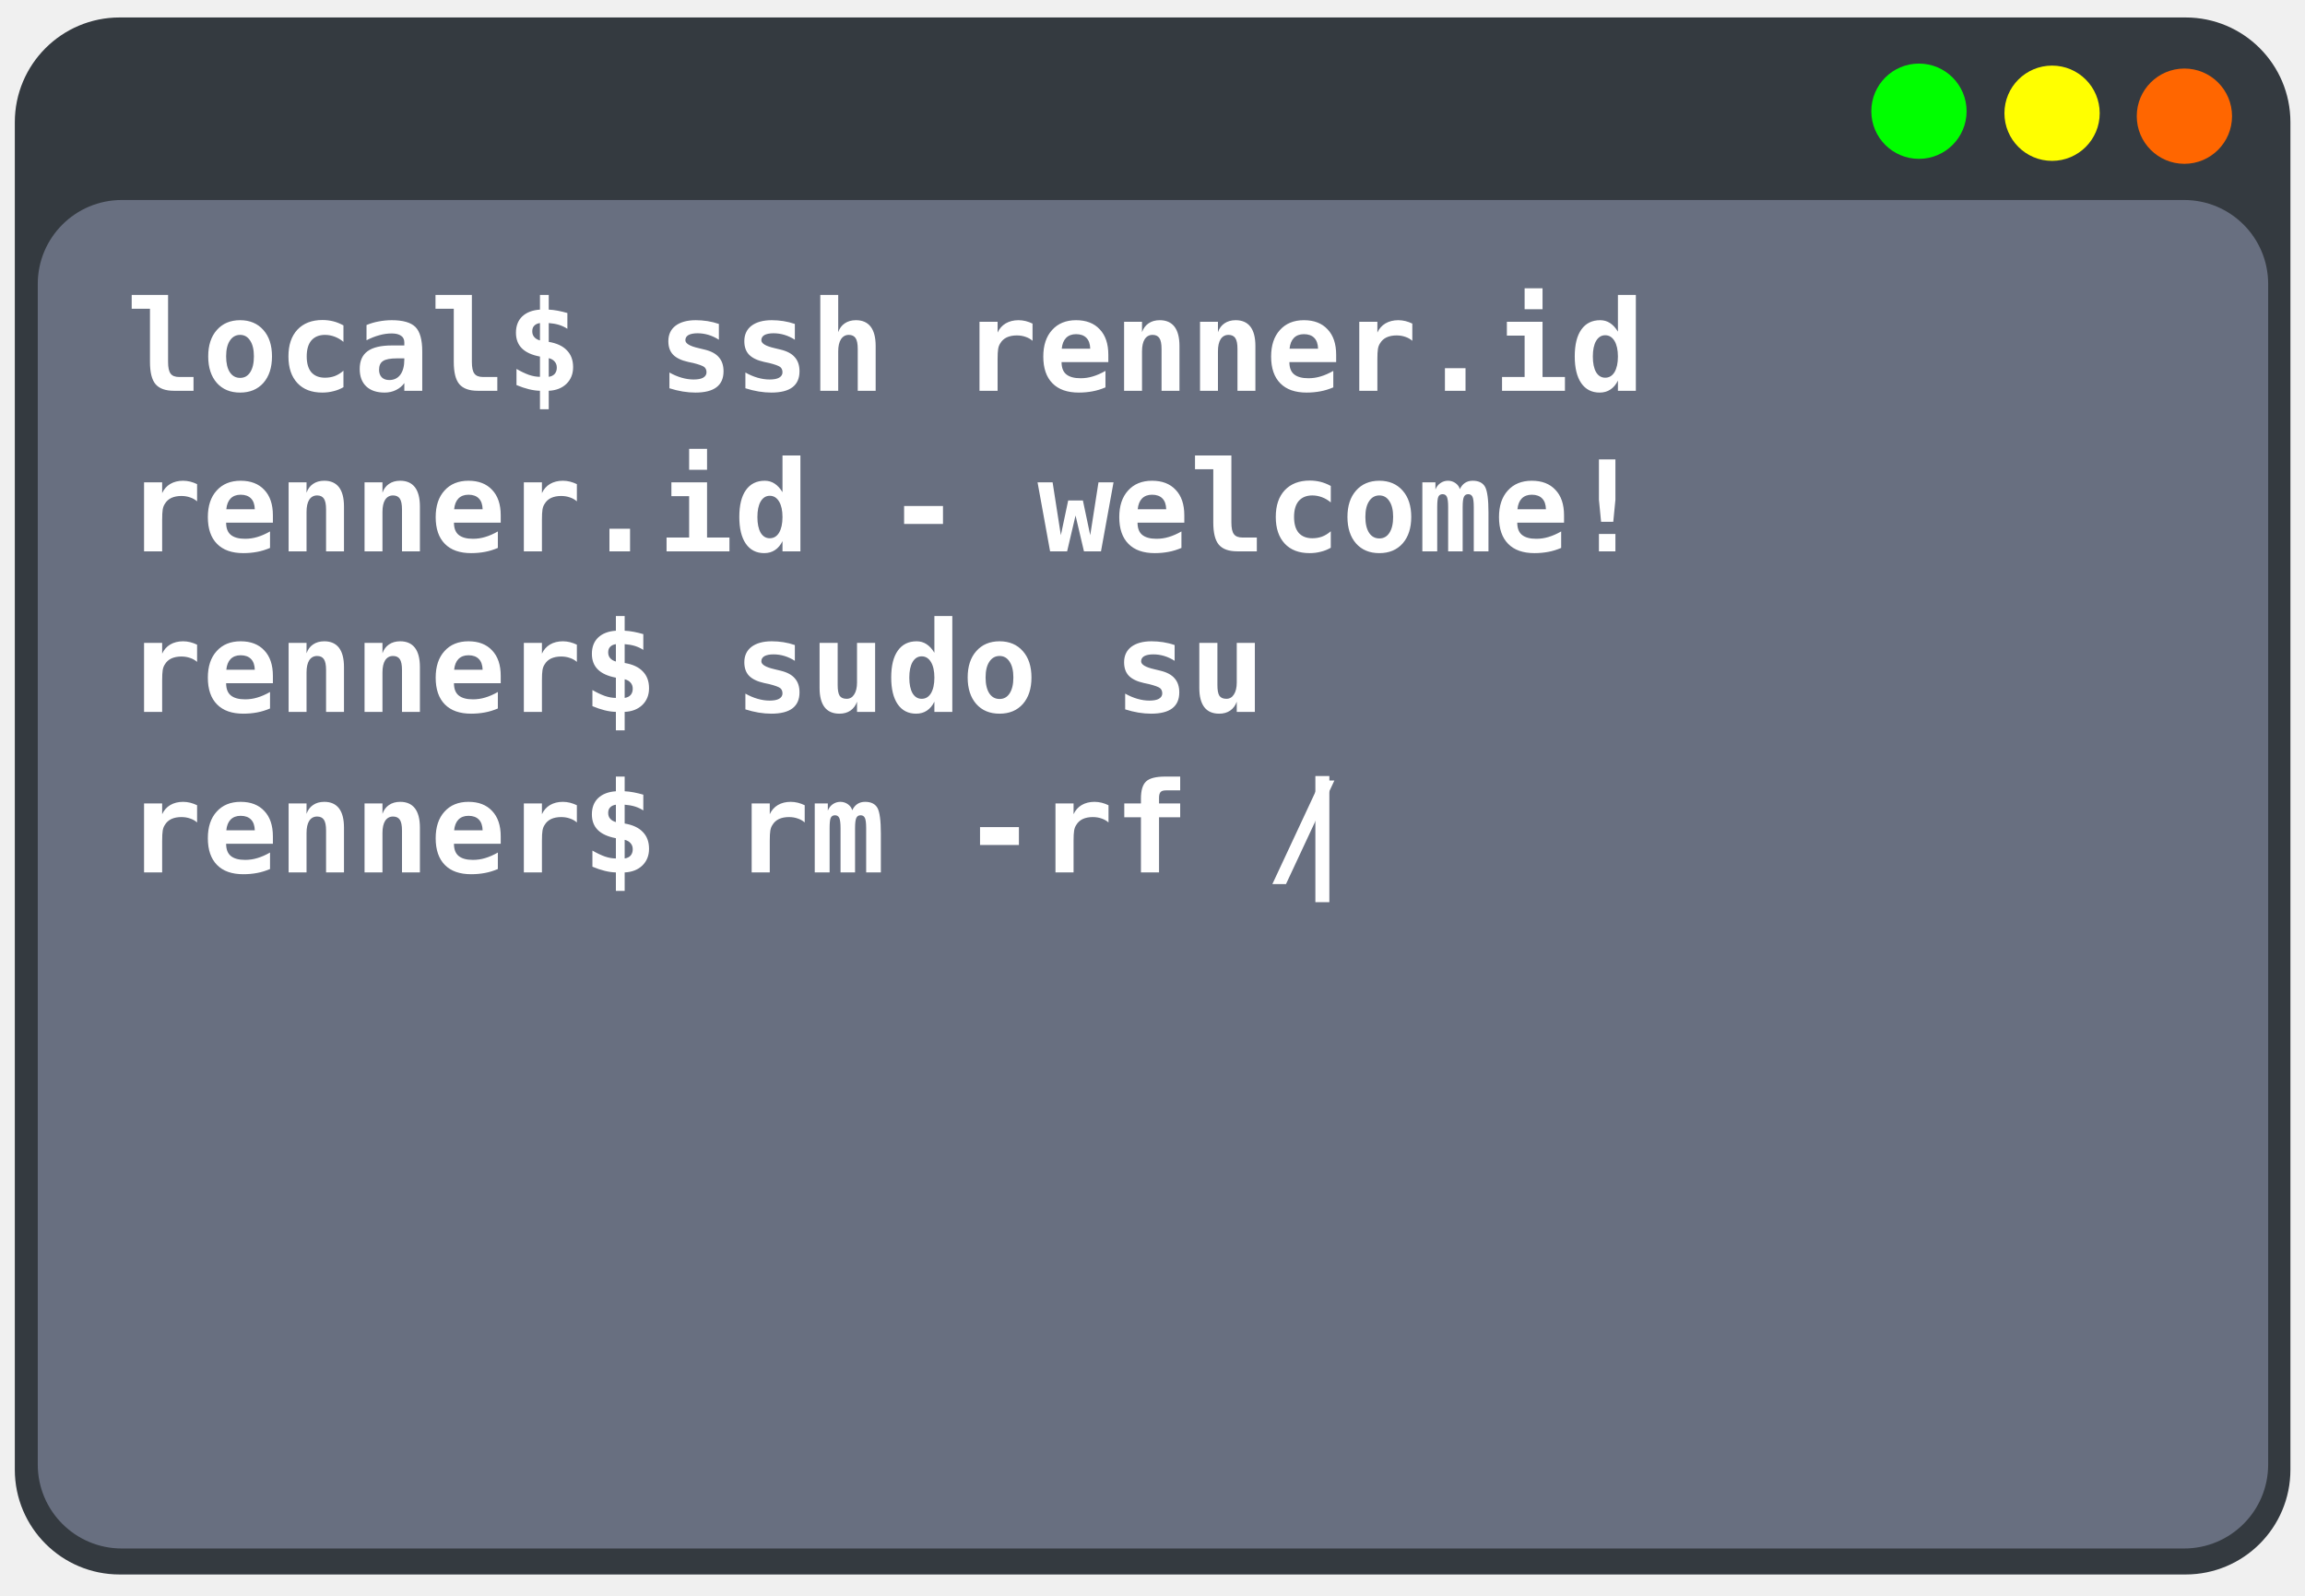
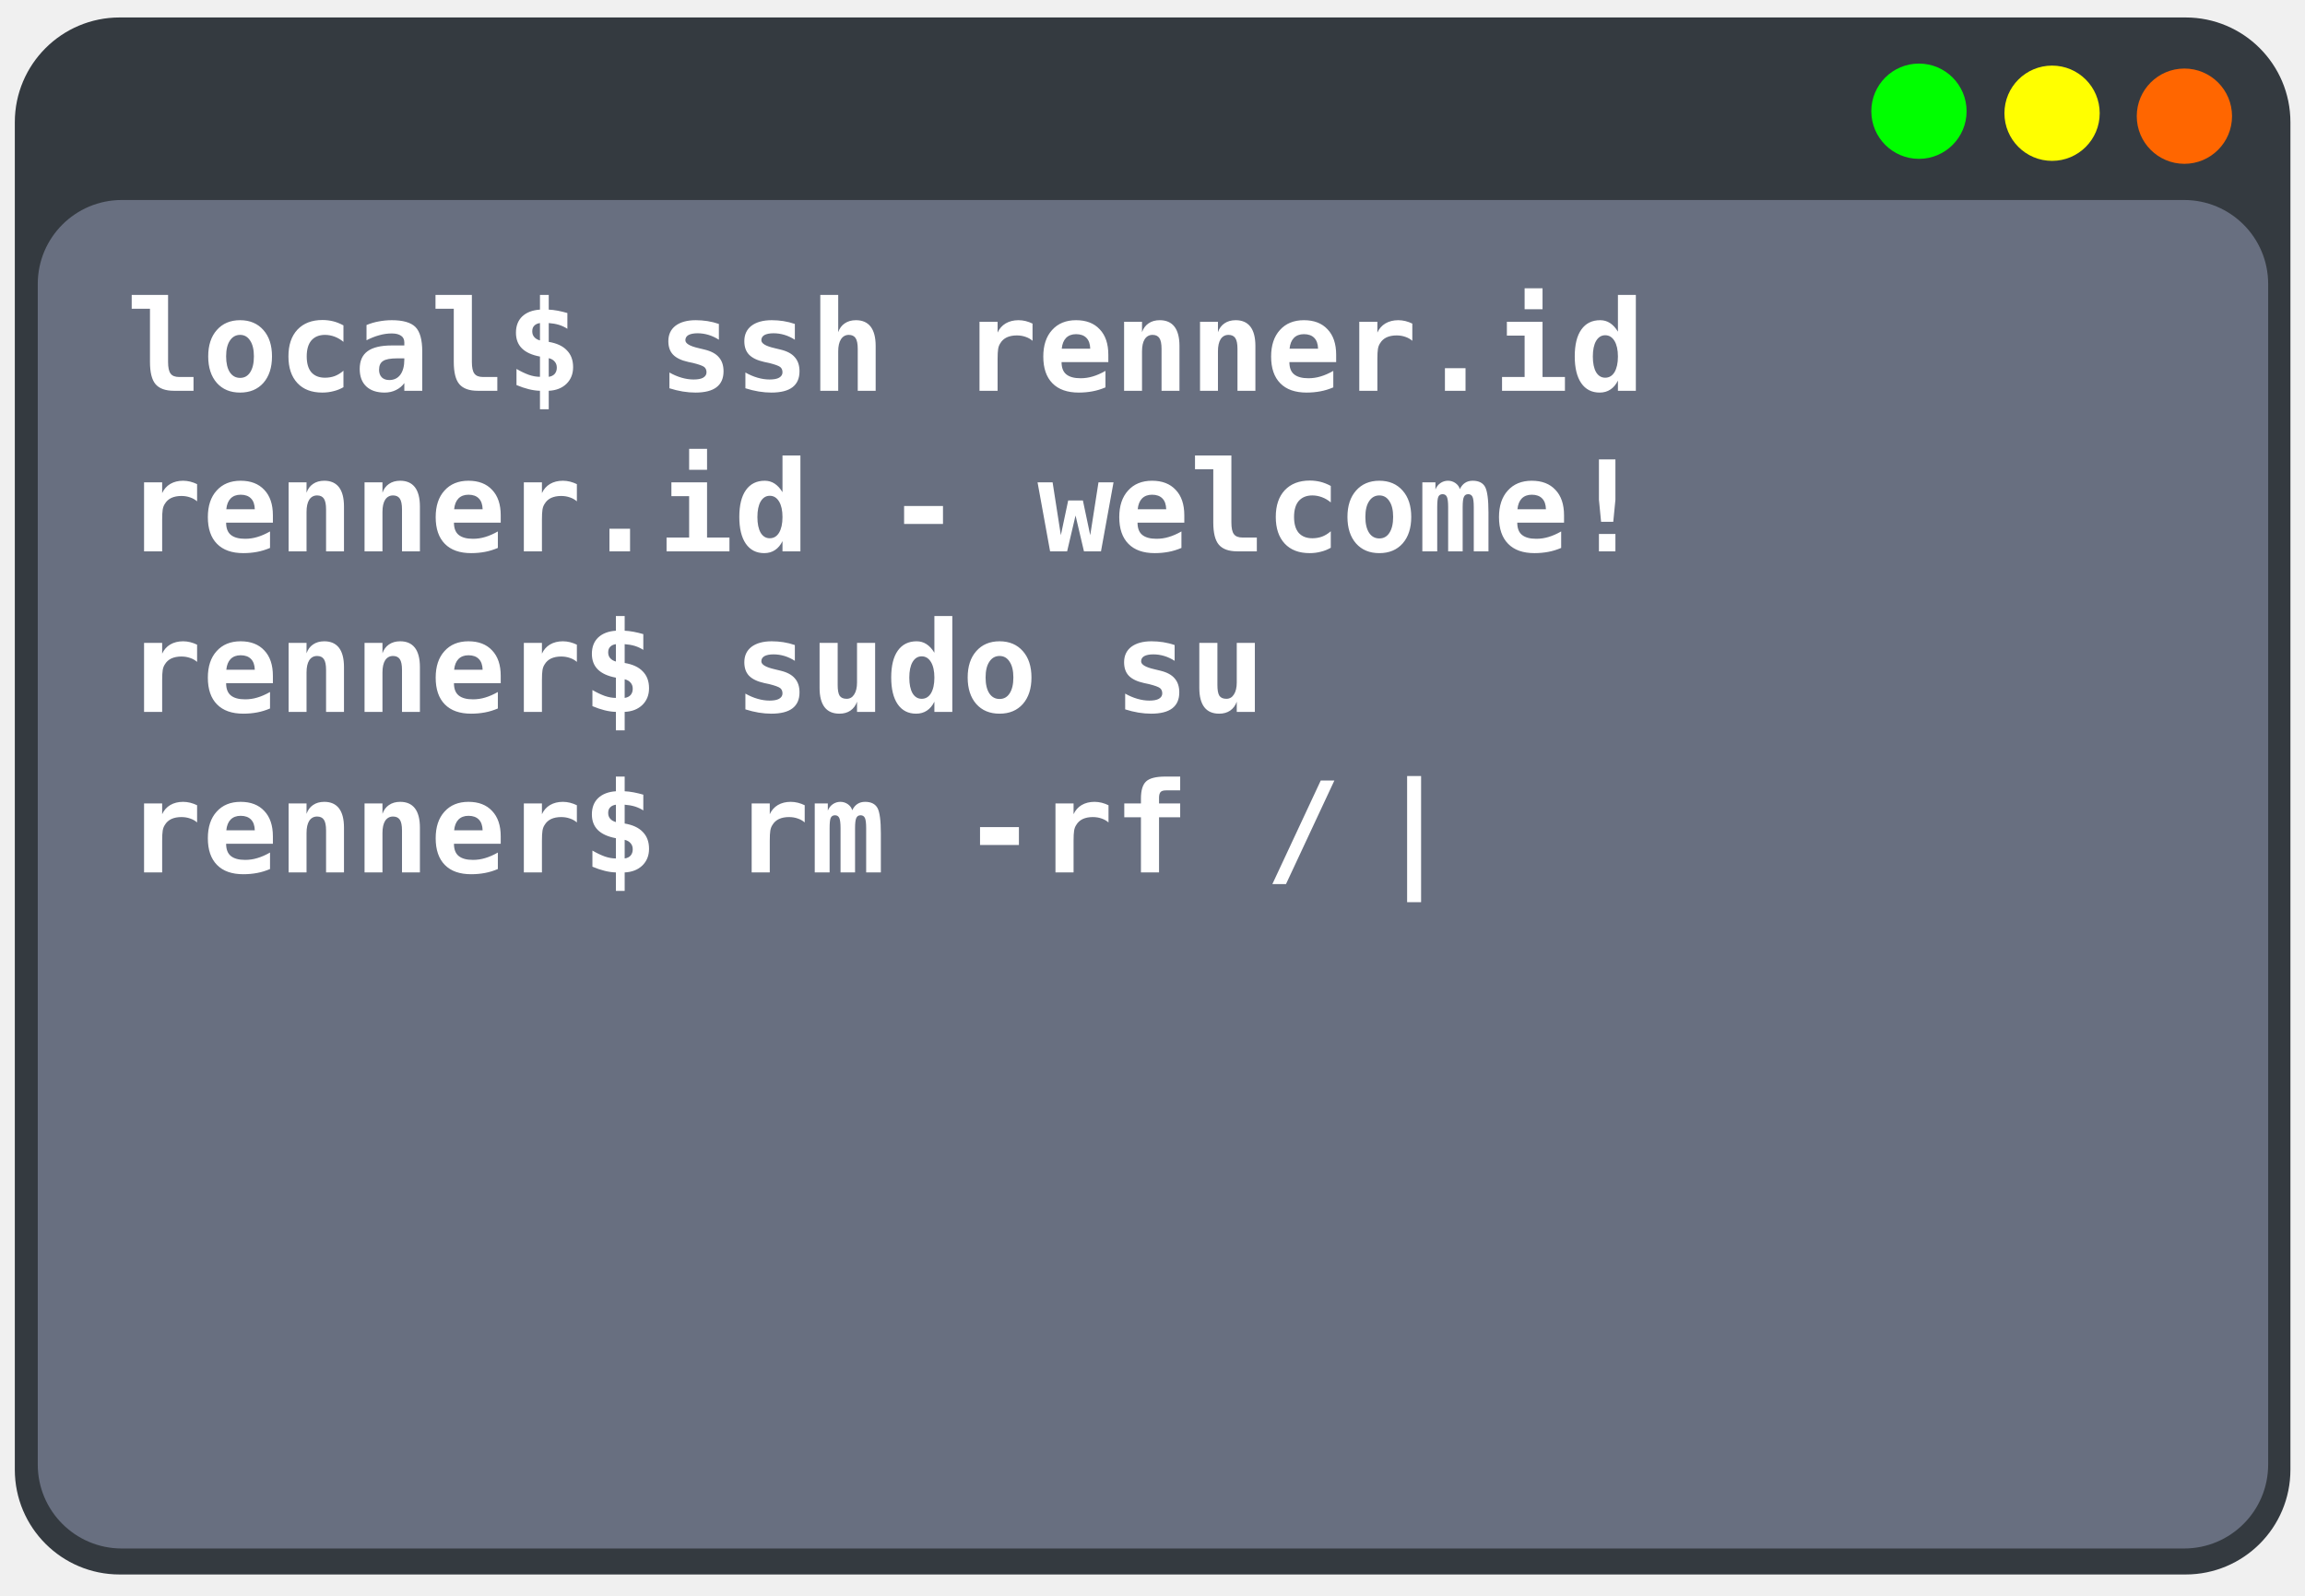
<svg xmlns="http://www.w3.org/2000/svg" version="1.1" viewBox="4 4 201 137" height="144mm" width="208mm">
  <g>
    <rect fill="#343a40" width="198.437" height="135.773" x="5.292" y="4.446" ry="9.139" />
    <rect fill="#686f80" width="194.495" height="117.588" x="7.293" y="20.364" ry="7.324" />
    <text fill="#ffffff" style="font-weight:bold;font-size:11px;font-family:monospace">
      <tspan x="15" y="37">local$ ssh renner.id</tspan>
      <tspan x="15" y="51">renner.id - welcome!</tspan>
      <tspan x="15" y="65">renner$ sudo su</tspan>
      <tspan x="15" y="79">renner$ rm -rf /</tspan>
    </text>
    <circle fill="#00ff00" cx="171.336" cy="12.621" r="4.154" />
    <circle fill="#ffff00" cx="182.944" cy="12.797" r="4.154" />
    <circle fill="#ff6600" cx="194.483" cy="13.054" r="4.154" />
    <text fill="#ffffff" style="font-weight:bold;font-size:11px;font-family:monospace">
-       <tspan x="116" y="79">|</tspan>
+       <tspan x="124" y="79">|</tspan>
      <animate attributeName="opacity" values="1;1;0" dur="0.7s" repeatCount="indefinite" />
    </text>
  </g>
</svg>
